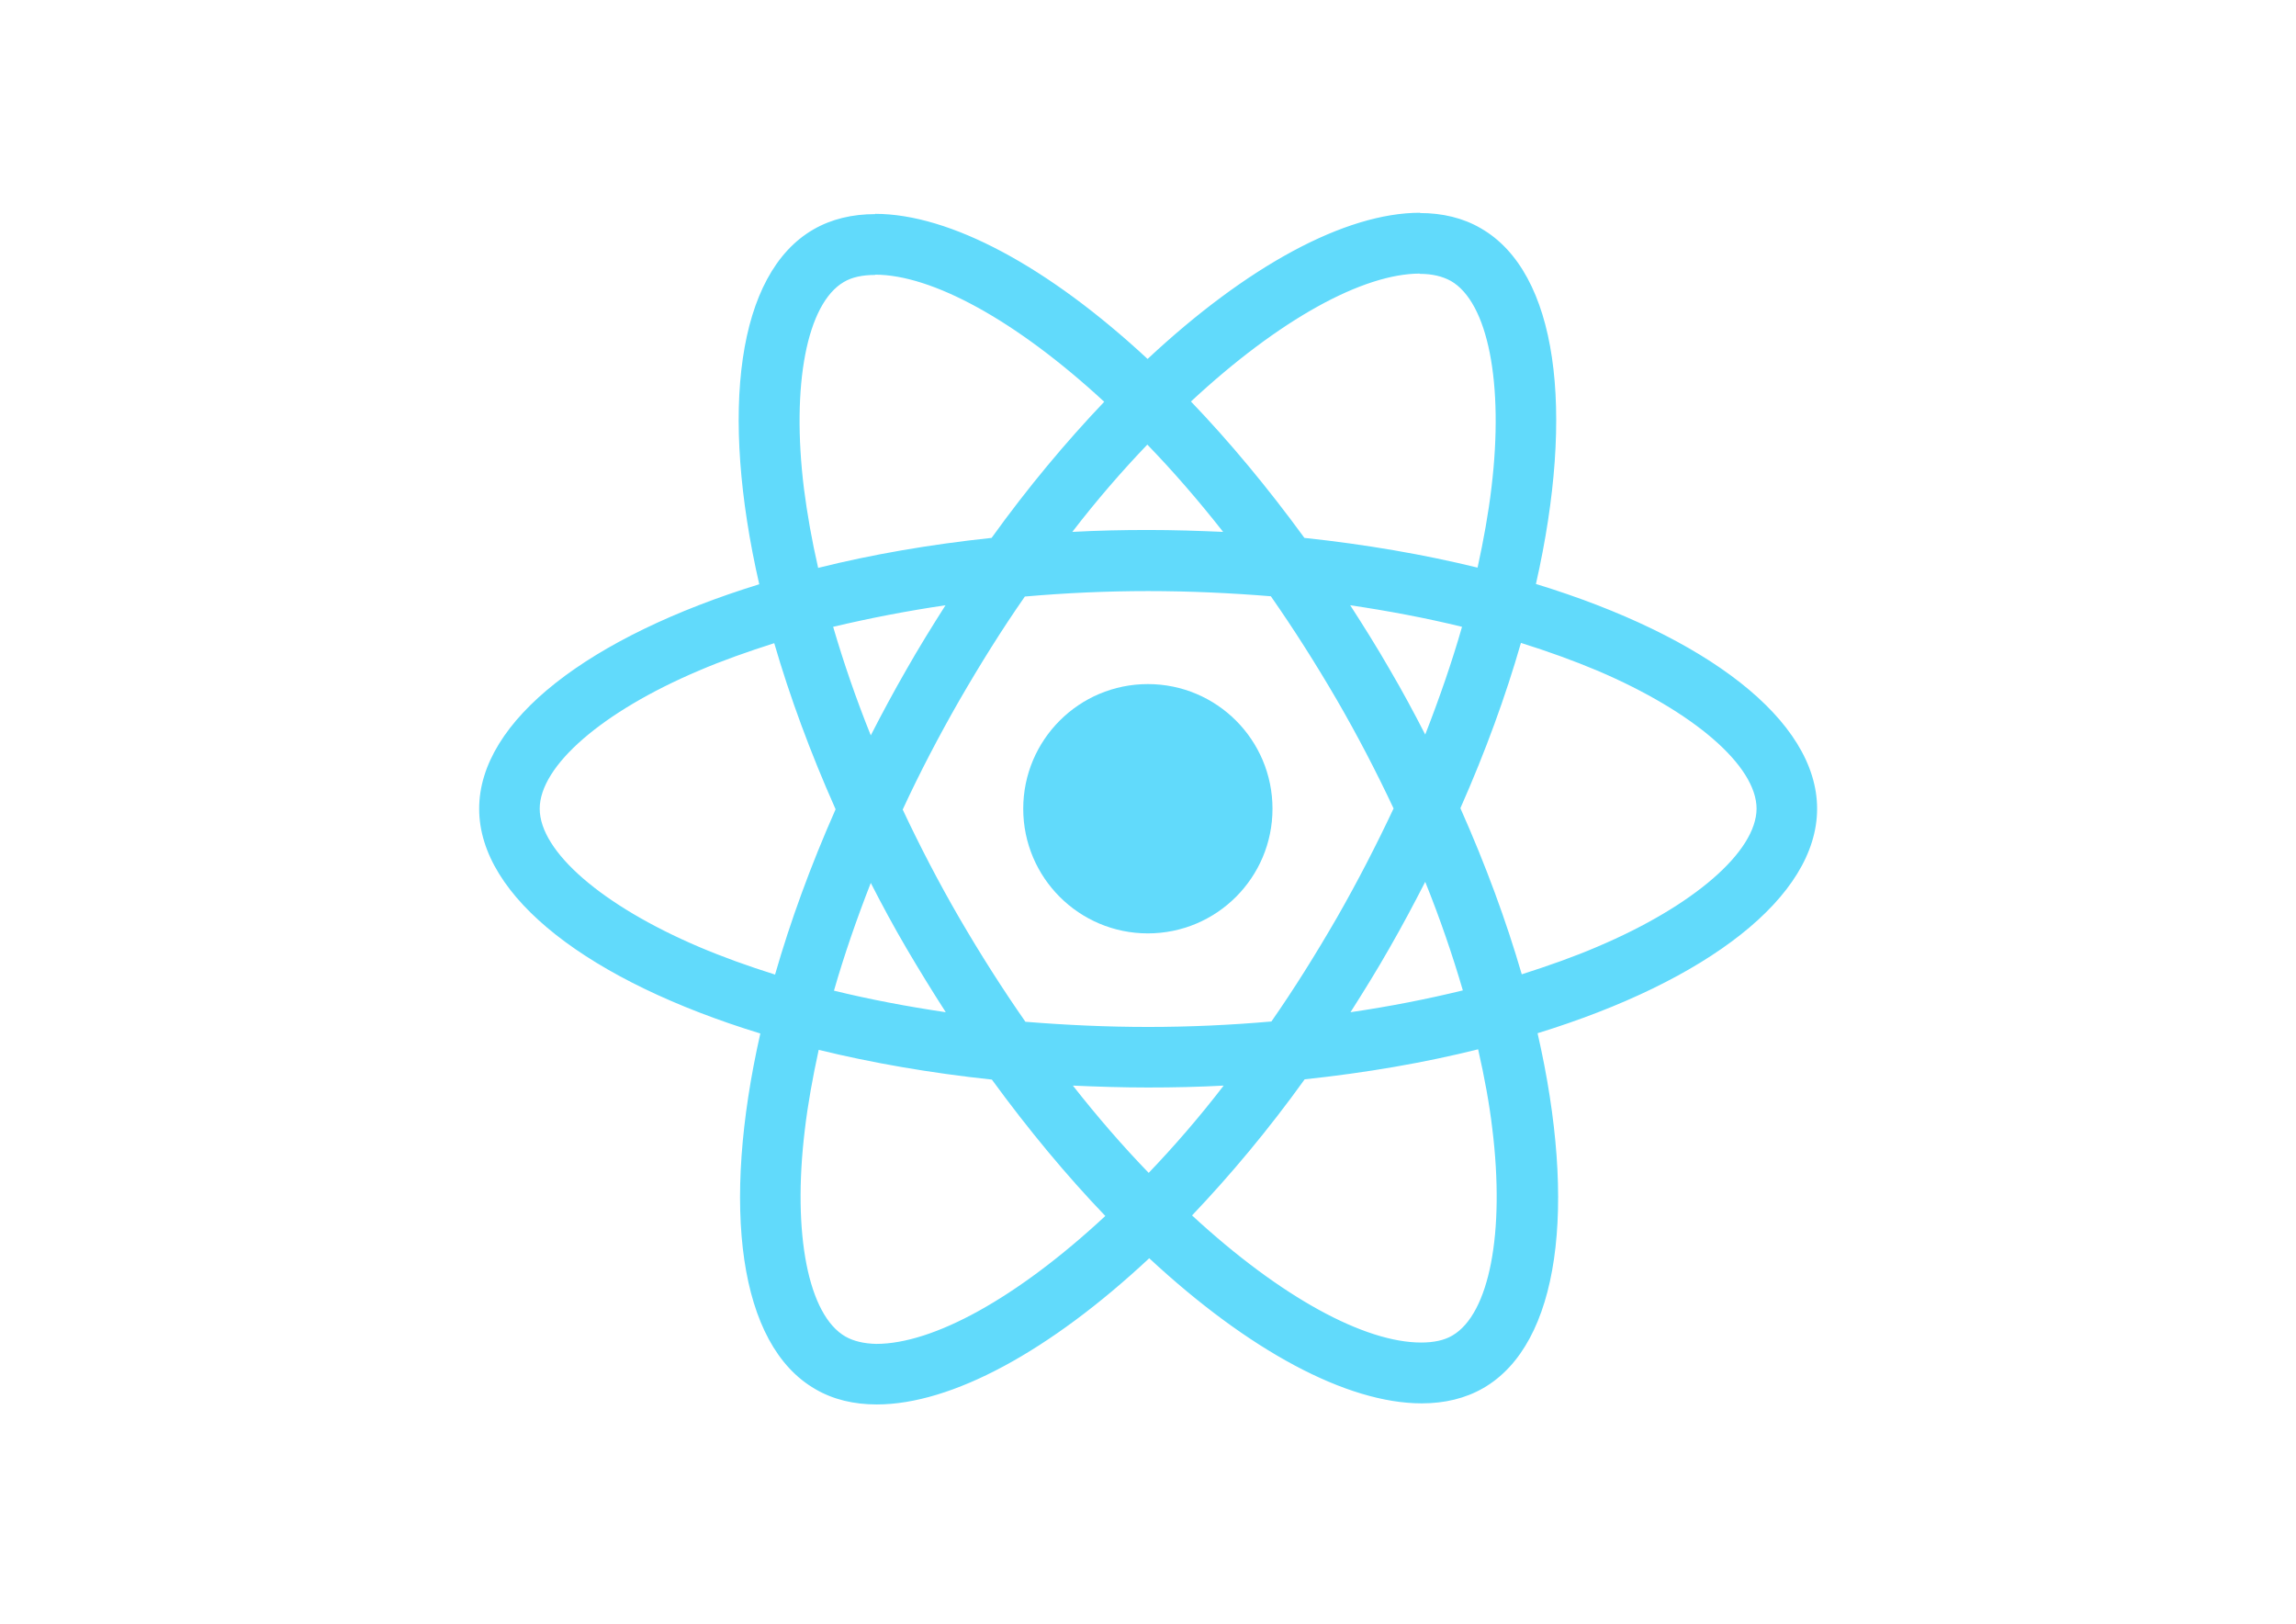
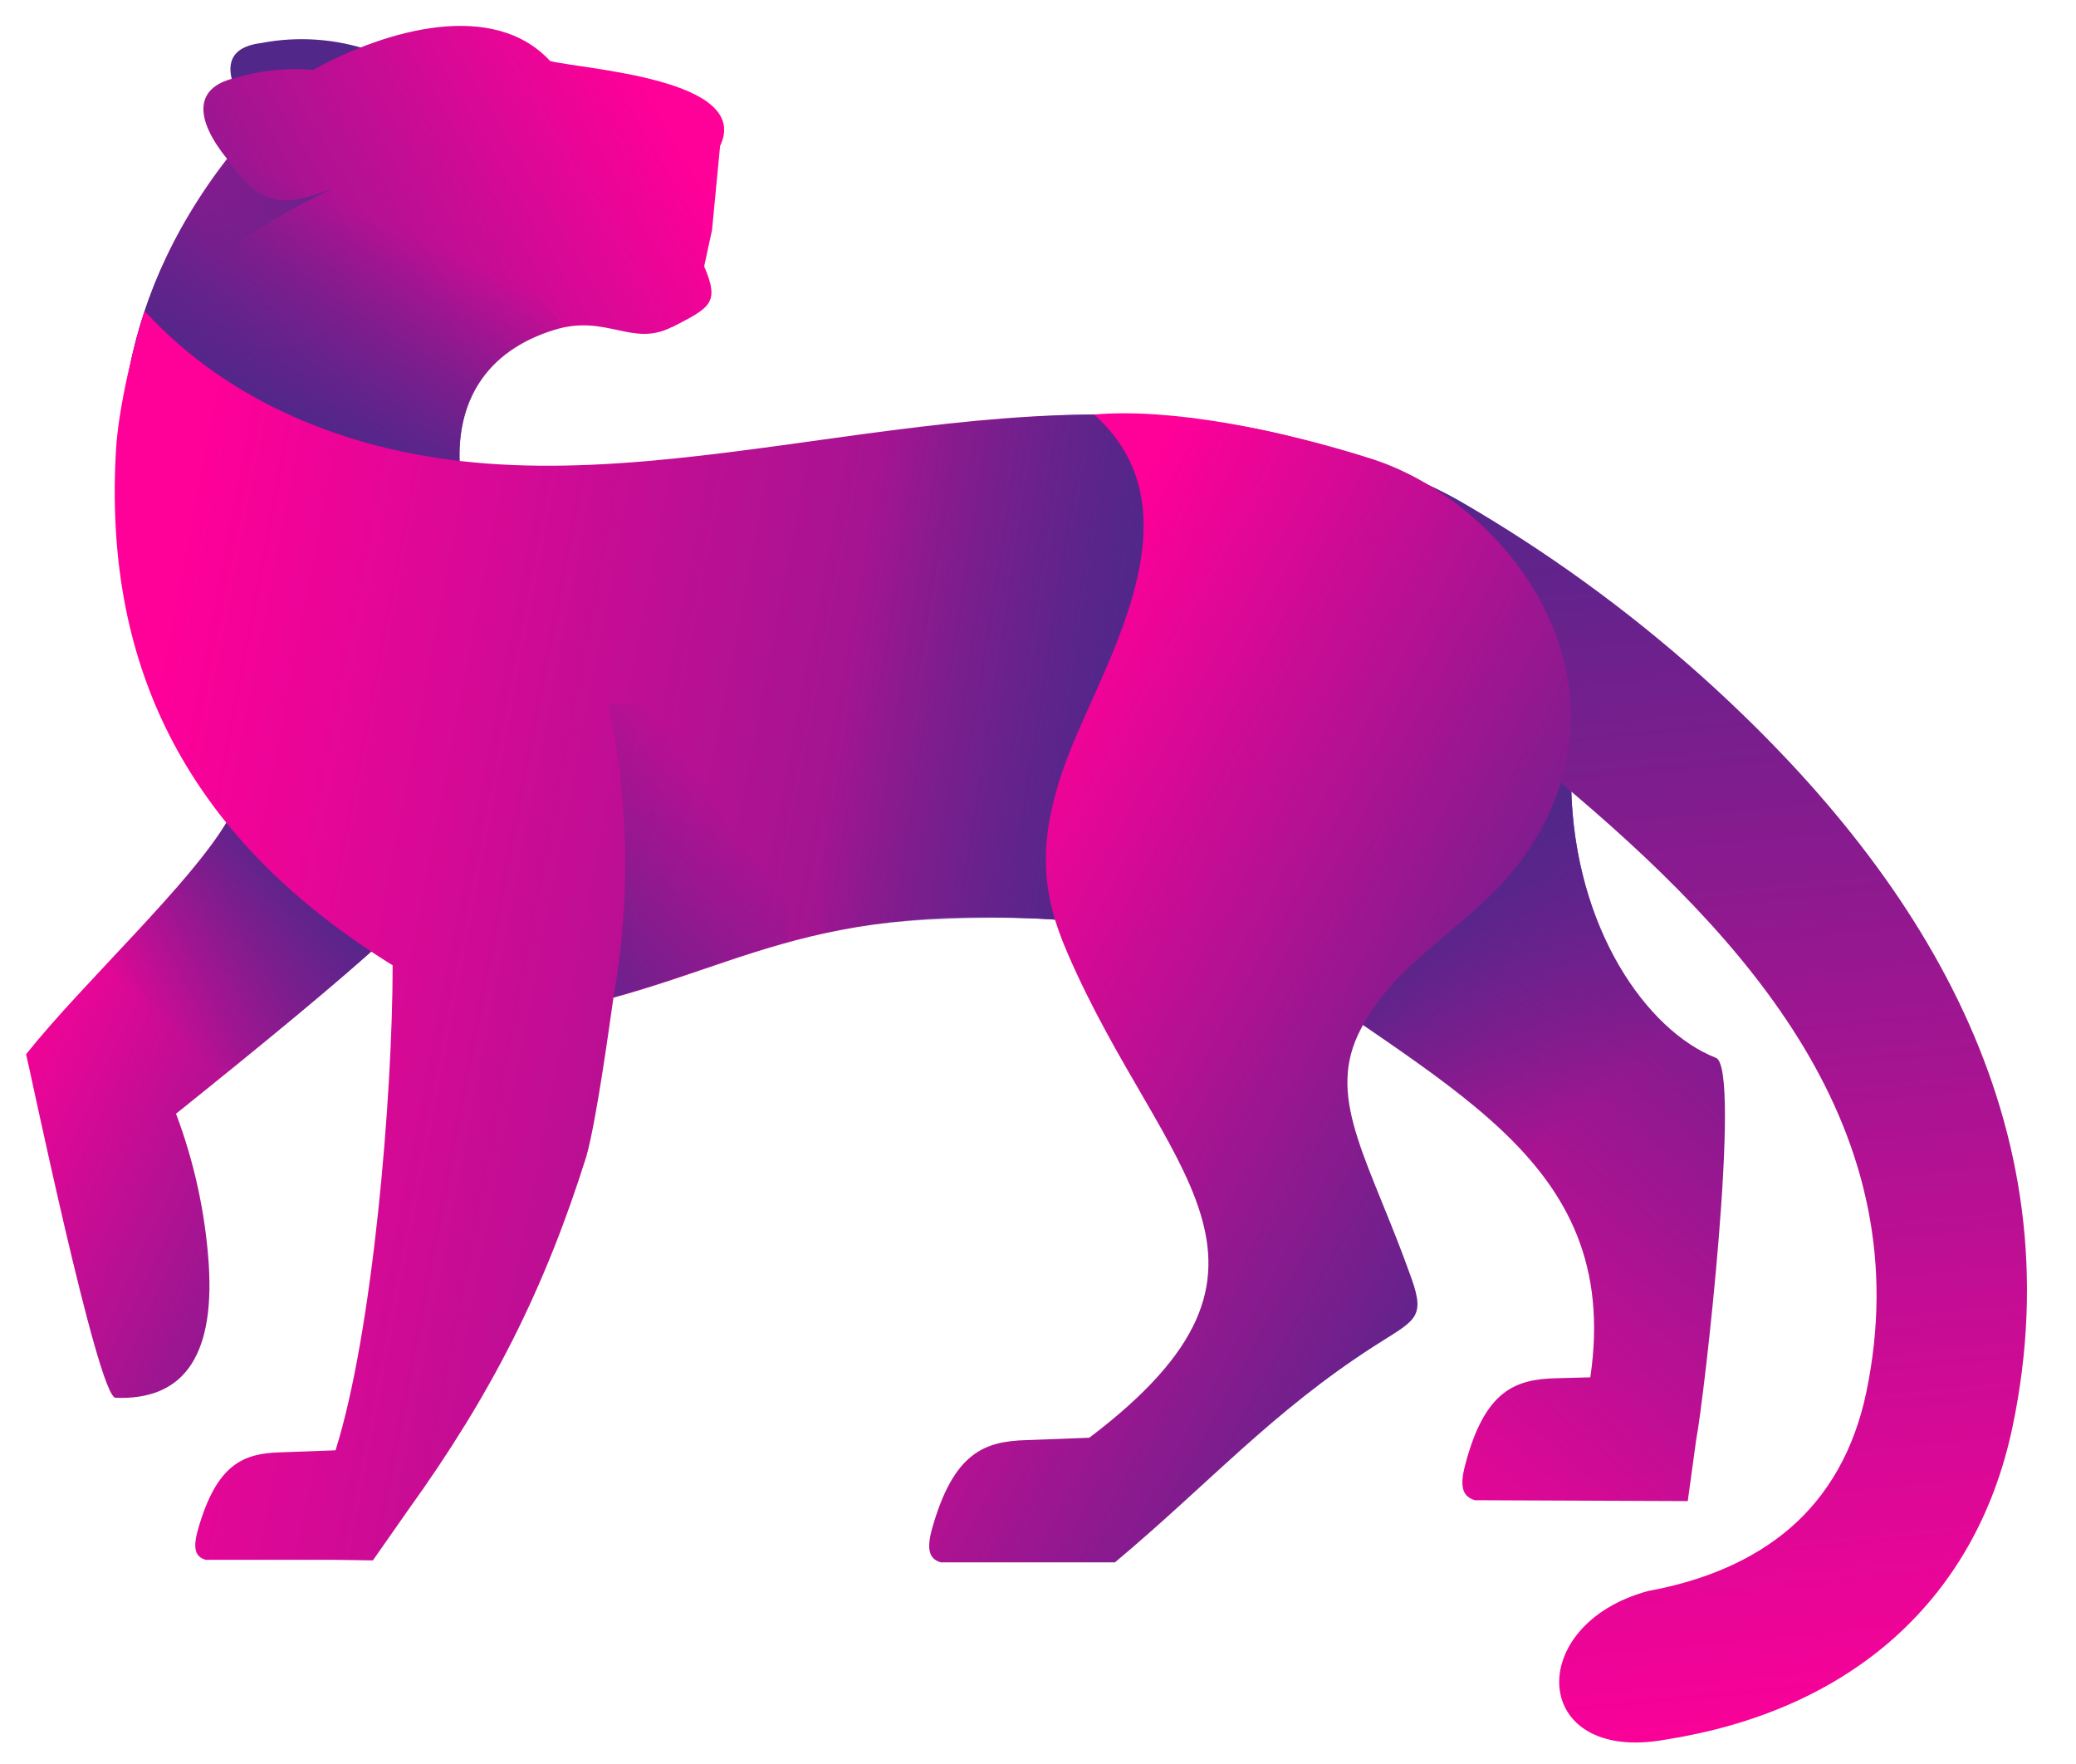
- <svg xmlns="http://www.w3.org/2000/svg" viewBox="0 0 841.9 595.3">
-   <g fill="#61DAFB">
-     <path d="M666.3 296.5c0-32.5-40.7-63.3-103.1-82.4 14.4-63.6 8-114.2-20.2-130.4-6.5-3.8-14.1-5.6-22.4-5.6v22.3c4.6 0 8.3.9 11.4 2.6 13.6 7.8 19.5 37.5 14.9 75.7-1.1 9.4-2.9 19.3-5.1 29.4-19.6-4.8-41-8.5-63.5-10.9-13.5-18.5-27.5-35.3-41.6-50 32.6-30.3 63.2-46.9 84-46.9V78c-27.5 0-63.5 19.6-99.9 53.6-36.4-33.8-72.4-53.2-99.9-53.2v22.3c20.7 0 51.4 16.5 84 46.6-14 14.7-28 31.4-41.3 49.9-22.6 2.4-44 6.1-63.6 11-2.3-10-4-19.7-5.2-29-4.7-38.2 1.1-67.9 14.6-75.8 3-1.8 6.9-2.6 11.5-2.6V78.5c-8.4 0-16 1.8-22.6 5.6-28.1 16.2-34.4 66.7-19.9 130.1-62.2 19.2-102.7 49.9-102.7 82.3 0 32.5 40.7 63.3 103.1 82.4-14.4 63.6-8 114.2 20.2 130.4 6.5 3.8 14.1 5.6 22.5 5.6 27.5 0 63.5-19.6 99.9-53.6 36.4 33.8 72.4 53.2 99.9 53.2 8.4 0 16-1.8 22.6-5.6 28.1-16.2 34.4-66.7 19.9-130.1 62-19.1 102.5-49.9 102.5-82.3zm-130.2-66.7c-3.7 12.9-8.3 26.2-13.5 39.5-4.1-8-8.4-16-13.1-24-4.6-8-9.5-15.8-14.4-23.4 14.2 2.1 27.9 4.7 41 7.9zm-45.8 106.5c-7.8 13.5-15.8 26.3-24.1 38.2-14.9 1.3-30 2-45.2 2-15.1 0-30.2-.7-45-1.9-8.3-11.9-16.4-24.6-24.2-38-7.6-13.1-14.5-26.4-20.8-39.8 6.2-13.4 13.2-26.8 20.7-39.9 7.8-13.5 15.8-26.3 24.1-38.2 14.9-1.3 30-2 45.2-2 15.1 0 30.2.7 45 1.9 8.3 11.9 16.4 24.6 24.2 38 7.6 13.1 14.5 26.4 20.8 39.8-6.3 13.4-13.2 26.8-20.7 39.9zm32.3-13c5.4 13.4 10 26.8 13.8 39.8-13.1 3.2-26.9 5.9-41.2 8 4.9-7.7 9.8-15.6 14.4-23.7 4.6-8 8.9-16.1 13-24.1zM421.2 430c-9.3-9.6-18.6-20.3-27.8-32 9 .4 18.2.7 27.5.7 9.4 0 18.7-.2 27.8-.7-9 11.7-18.3 22.4-27.5 32zm-74.4-58.9c-14.2-2.1-27.9-4.7-41-7.9 3.7-12.9 8.3-26.2 13.5-39.5 4.1 8 8.4 16 13.1 24 4.7 8 9.5 15.8 14.4 23.4zM420.7 163c9.3 9.6 18.6 20.3 27.8 32-9-.4-18.2-.7-27.5-.7-9.4 0-18.7.2-27.8.7 9-11.7 18.3-22.4 27.5-32zm-74 58.9c-4.9 7.7-9.8 15.6-14.4 23.7-4.6 8-8.9 16-13 24-5.4-13.4-10-26.8-13.8-39.8 13.1-3.1 26.9-5.8 41.2-7.9zm-90.5 125.2c-35.4-15.1-58.3-34.9-58.3-50.6 0-15.7 22.9-35.6 58.3-50.6 8.6-3.7 18-7 27.7-10.1 5.7 19.6 13.2 40 22.5 60.9-9.2 20.8-16.6 41.1-22.2 60.6-9.9-3.1-19.3-6.5-28-10.2zM310 490c-13.6-7.8-19.5-37.5-14.9-75.7 1.1-9.4 2.9-19.3 5.1-29.4 19.6 4.8 41 8.5 63.5 10.9 13.5 18.5 27.5 35.3 41.6 50-32.6 30.3-63.2 46.9-84 46.9-4.5-.1-8.3-1-11.3-2.7zm237.2-76.2c4.7 38.2-1.1 67.9-14.6 75.8-3 1.8-6.9 2.6-11.5 2.6-20.7 0-51.4-16.5-84-46.6 14-14.7 28-31.4 41.3-49.9 22.6-2.4 44-6.1 63.6-11 2.3 10.1 4.1 19.8 5.2 29.1zm38.5-66.7c-8.6 3.7-18 7-27.7 10.1-5.7-19.6-13.2-40-22.5-60.9 9.2-20.8 16.6-41.1 22.2-60.6 9.9 3.1 19.3 6.5 28.1 10.2 35.4 15.1 58.3 34.9 58.3 50.6-.1 15.7-23 35.6-58.4 50.6zM320.8 78.4z" />
-     <circle cx="420.9" cy="296.5" r="45.7" />
-     <path d="M520.5 78.1z" />
+ <svg xmlns="http://www.w3.org/2000/svg" xmlns:xlink="http://www.w3.org/1999/xlink" viewBox="0 0 420.22 356.97">
+   <defs>
+     <linearGradient id="a" x1="-196.91" y1="404.08" x2="-166.48" y2="372.75" gradientTransform="translate(222.29 -203.61)" gradientUnits="userSpaceOnUse">
+       <stop offset="0" />
+       <stop offset="1" stop-color="#fff" />
+     </linearGradient>
+     <linearGradient id="b" x1="-148.23" y1="287.29" x2="-166.3" y2="327.8" gradientTransform="translate(223.3 -246.28)" xlink:href="#a" />
+     <linearGradient id="c" x1="19.48" y1="414.92" x2="-13.66" y2="373.84" gradientTransform="translate(297.85 -197.13)" xlink:href="#a" />
+     <linearGradient id="d" x1="-113.79" y1="338" x2="-59.2" y2="346.48" gradientTransform="translate(280.96 -214.62)" xlink:href="#a" />
+     <linearGradient id="e" x1="-119.46" y1="371.21" x2="-163.45" y2="402.37" gradientTransform="translate(263.28 -209.64)" xlink:href="#a" />
+     <linearGradient id="f" x1="-185.25" y1="310.36" x2="-158.23" y2="294.75" gradientTransform="translate(224.66 -264.02)" xlink:href="#a" />
+     <clipPath id="g" transform="translate(5.28 5.24)">
+       <path d="M103.3,119.61C69.68,129.4,54.14,114.94,41,160.5c-7.42,12.94-29.25,32.88-41,47.63.39,1.17,14.51,69.38,18.1,69.53,13.08.52,20.11-7.52,18.88-27a106.85,106.85,0,0,0-6.63-30.49c16.22-13,33.14-26.89,42.6-35.62-9.65-42.38-1.36-35.17,30.35-64.94" fill="none" clip-rule="evenodd" />
+     </clipPath>
+     <linearGradient id="h" data-name="New Gradient Swatch copy 5" x1="9.77" y1="179.6" x2="110.81" y2="227.16" gradientUnits="userSpaceOnUse">
+       <stop offset="0" stop-color="#f09" />
+       <stop offset="1" stop-color="#51278a" />
+     </linearGradient>
+     <mask id="i" x="21.99" y="125.85" width="84.24" height="90.82" maskUnits="userSpaceOnUse">
+       <g transform="translate(5.28 5.24)">
+         <rect x="16.71" y="120.61" width="84.24" height="90.82" fill="url(#a)" />
+       </g>
+     </mask>
+     <clipPath id="j" transform="translate(5.28 5.24)">
+       <path d="M130.72,61c7.86-4.05,9.71-4.87,6.54-12.34l1.59-7.36,1.63-17C147,10.7,112.74,8.79,106.08,7.11,94.66-5.24,73.25.57,58.11,8.9A42.27,42.27,0,0,0,42.2,10.57c-8.45,2-7.84,8.53-1.52,16.35-46,59.4-9.5,127.85,28.45,153-6.43-14.87,55.05-28.65,42.74-42.78-29.66-34.06-32.8-67.07-4.94-75.62,10.57-3.24,15.76,3.57,23.79-.57" fill="none" clip-rule="evenodd" />
+     </clipPath>
+     <linearGradient id="k" x1="149.2" y1="49.93" x2="26.64" y2="121.46" xlink:href="#h" />
+     <mask id="l" x="24.49" y="31.47" width="89.22" height="80" maskUnits="userSpaceOnUse">
+       <g transform="translate(5.28 5.24)">
+         <rect x="19.21" y="26.23" width="89.22" height="80" fill="url(#b)" />
+       </g>
+     </mask>
+     <clipPath id="m" transform="translate(5.28 5.24)">
+       <path d="M338.06,286.14c1.58-8,9.27-75.23,4-77.28-13.91-5.44-28.71-26.14-29.32-55-6.26-25.46,5.31,2.81-5.46-32.42-5.56-18.19-29.4-3.59-46.37-10.49-7.47-3-7-27-16.81-26.32-19.19,1.35-39.37,8.07-51.51,15.5,28.83,8.33,30.7,42.31,35.49,62.92,4.67,20.11,7.72,13.65,19.12,22.42,38.18,29.35,76.07,42.83,69.43,88.05l-6.85.18c-8.3.2-14.54,2.38-18.52,17.69-1.18,4.54-.32,6.3,2,7l43.09.18Z" fill="none" clip-rule="evenodd" />
+     </clipPath>
+     <linearGradient id="n" x1="213.05" y1="270.15" x2="331.75" y2="129.61" xlink:href="#h" />
+     <mask id="o" x="208.31" y="89.89" width="128.97" height="142.76" maskUnits="userSpaceOnUse">
+       <g transform="translate(5.28 5.24)">
+         <rect x="203.03" y="84.65" width="128.97" height="142.76" fill="url(#c)" />
+       </g>
+     </mask>
+     <clipPath id="p" transform="translate(5.28 5.24)">
+       <path d="M265.61,86l7.48,12.86-32.46,85.45c-73.56-10.67-87.75,3-121.74,12.38-.9,6.23-3.45,24.94-5.49,32.15-8.41,26.73-19.12,48-36.06,71.53L70.2,310.57l-8-.12H36.36c-2-.56-2.71-2.11-1.57-6.1,3.82-13.48,9.35-15.42,16.65-15.65l11.2-.41c7.56-24,11.55-71.64,11.56-98.16-43.57-27-58.43-62.71-56-104.32.52-9,3.89-22.36,5.81-28.08C41.5,76.79,65.46,85.51,88,88.08c55.84,6.36,117.92-22.3,177.61-2.11" fill="none" clip-rule="evenodd" />
+     </clipPath>
+     <linearGradient id="q" x1="26.65" y1="165.79" x2="283" y2="214.96" xlink:href="#h" />
+     <mask id="r" x="166.66" y="83.89" width="115.67" height="105.63" maskUnits="userSpaceOnUse">
+       <g transform="translate(5.28 5.24)">
+         <rect x="161.38" y="78.65" width="115.67" height="105.63" fill="url(#d)" />
+       </g>
+     </mask>
+     <clipPath id="s" transform="translate(5.28 5.24)">
+       <path d="M281,125.14c-5.16-6.69-62.35-39.81-55.79-44.8,20.4,1.47,45.42,4.62,65.19,15.93a295,295,0,0,1,48.7,35.3c44.74,40.16,75.85,90.62,63,151.94-3.78,18-12.31,32.77-25.14,43.77C365.2,337.31,350,344,331.72,346.87c-27.23,4.85-28.6-23.35-3.33-30.12,11.75-2.15,21.35-6.44,28.59-12.64,7.82-6.71,13.08-16,15.49-27.46,11.15-53.12-23.87-91.8-62.53-124.07-9.76-8.14-20.84-16.93-28.94-27.43" fill="none" clip-rule="evenodd" />
+     </clipPath>
+     <linearGradient id="t" x1="335.57" y1="361.23" x2="309.48" y2="90.65" xlink:href="#h" />
+     <clipPath id="u" transform="translate(5.28 5.24)">
+       <path d="M215.17,285.75l-12.81.48c-8.3.26-14.59,2.46-18.94,17.81-1.29,4.54-.48,6.31,1.79,6.94h35.18c19.17-16.06,31.71-30.4,52.45-43.75,8.09-5.21,10.49-5.53,7.66-13.53-8.37-23.66-17.2-35.93-10.91-49.48C277,188.34,294.07,182,304.3,166.57c22.51-34.42-4.32-70.18-32.11-79-19.07-6.05-40.83-10.26-56-8.91,21.31,19,3.17,48.23-4.58,67.35-7.56,18.66-6,29.71-.76,41.76,19.28,44.56,50.82,62.84,4.33,98" fill="none" clip-rule="evenodd" />
+     </clipPath>
+     <linearGradient id="v" x1="194.98" y1="163.69" x2="322.04" y2="233.69" xlink:href="#h" />
+     <mask id="w" x="123.07" y="142.34" width="37.21" height="59.47" maskUnits="userSpaceOnUse">
+       <g transform="translate(5.28 5.24)">
+         <rect x="117.79" y="137.1" width="37.21" height="59.47" fill="url(#e)" />
+       </g>
+     </mask>
+     <mask id="x" x="27.84" y="32.16" width="39.39" height="35.57" maskUnits="userSpaceOnUse">
+       <g transform="translate(5.28 5.24)">
+         <rect x="22.56" y="26.92" width="39.39" height="35.57" fill="url(#f)" />
+       </g>
+     </mask>
+   </defs>
+   <g>
+     <g clip-path="url(#g)">
+       <rect x="5.28" y="120.18" width="103.3" height="163.24" fill="url(#h)" />
+     </g>
+     <g mask="url(#i)">
+       <path d="M99.59,120.61c-31.07,7.78-45.95-4-58.58,39.9-4.55,7.94-14.54,18.53-24.3,28.93a54.93,54.93,0,0,0,24.49,22c12.53-10.17,24.4-20.09,31.74-26.88-9.41-41.31-1.76-35.51,28-62.76q-.67-.6-1.36-1.17" transform="translate(5.28 5.24)" fill="#51278a" fill-rule="evenodd" />
+     </g>
+     <path d="M47.59,3.47A43.26,43.26,0,0,1,69.73,5l6.85,20.12-8.3,2.12c-11.06,2.82-15.53,2.8-23.48-9.77-3.46-5.47-6.63-12.84,2.79-14" transform="translate(5.28 5.24)" fill="#51278a" fill-rule="evenodd" />
+     <g clip-path="url(#j)">
+       <rect width="152.24" height="185.17" fill="url(#k)" />
+     </g>
+     <g mask="url(#l)">
+       <path d="M39,29.13c-18.81,25.53-22.69,52.6-18,77.1,11.62-5.86,26-9.33,41.56-9.33A98.45,98.45,0,0,1,90,100.7c-5.81-18.83-.54-33.81,16.94-39.17q.76-.23,1.5-.42C98.1,40.27,78.61,26.23,56.27,26.23A52.76,52.76,0,0,0,39,29.13" transform="translate(5.28 5.24)" fill="#51278a" fill-rule="evenodd" />
+     </g>
+     <g clip-path="url(#m)">
+       <rect x="197.88" y="89.22" width="154.73" height="214.59" fill="url(#n)" />
+     </g>
+     <g mask="url(#o)">
+       <path d="M332,202.29c-10.18-9.41-18.78-26.57-19.24-48.39-6.26-25.46,5.31,2.81-5.46-32.42-5.56-18.19-29.4-3.59-46.37-10.49-7.47-3-7-27-16.81-26.32-3.45.24-6.93.66-10.39,1.22A83.78,83.78,0,0,0,203,104.94c19,12.62,20.94,40.36,25.07,58.14,4.67,20.11,7.72,13.65,19.12,22.42,21,16.13,41.87,27.46,55.33,41.9A81.82,81.82,0,0,0,332,202.29" transform="translate(5.28 5.24)" fill="#51278a" fill-rule="evenodd" />
+     </g>
+     <g clip-path="url(#p)">
+       <rect x="21.05" y="62.97" width="257.32" height="252.84" fill="url(#q)" />
+     </g>
+     <g mask="url(#r)">
+       <path d="M269.35,89.76l7.7,9.07-32.46,85.45c-13-1.88-27.39-2.79-37.13-3.44-13.49-.91-36.42.08-46.08,2.91l1-100.16c19.3-2.53,39.71-4.94,53.81-4.93,15.95,0,31.77,5,53.16,11.11" transform="translate(5.28 5.24)" fill="#51278a" fill-rule="evenodd" />
+     </g>
+     <g clip-path="url(#s)">
+       <rect x="223.93" y="85.58" width="196.3" height="271.39" fill="url(#t)" />
+     </g>
+     <g clip-path="url(#u)">
+       <rect x="187.42" y="82.53" width="144.67" height="233.68" fill="url(#v)" />
+     </g>
+     <g mask="url(#w)">
+       <path d="M154.16,185.48c-12.53,3.26-21.51,7.29-35.27,11.09a153.3,153.3,0,0,0-1.1-59.47H155Z" transform="translate(5.28 5.24)" fill="#51278a" fill-rule="evenodd" />
+     </g>
+     <g mask="url(#x)">
+       <path d="M40.68,26.92A102.25,102.25,0,0,0,22.56,62.49C32.89,49.31,49.37,38.83,61.94,33c-9.83,3.61-14.25,4-21.24-6.09Z" transform="translate(5.28 5.24)" fill="#51278a" fill-rule="evenodd" />
+     </g>
  </g>
</svg>
